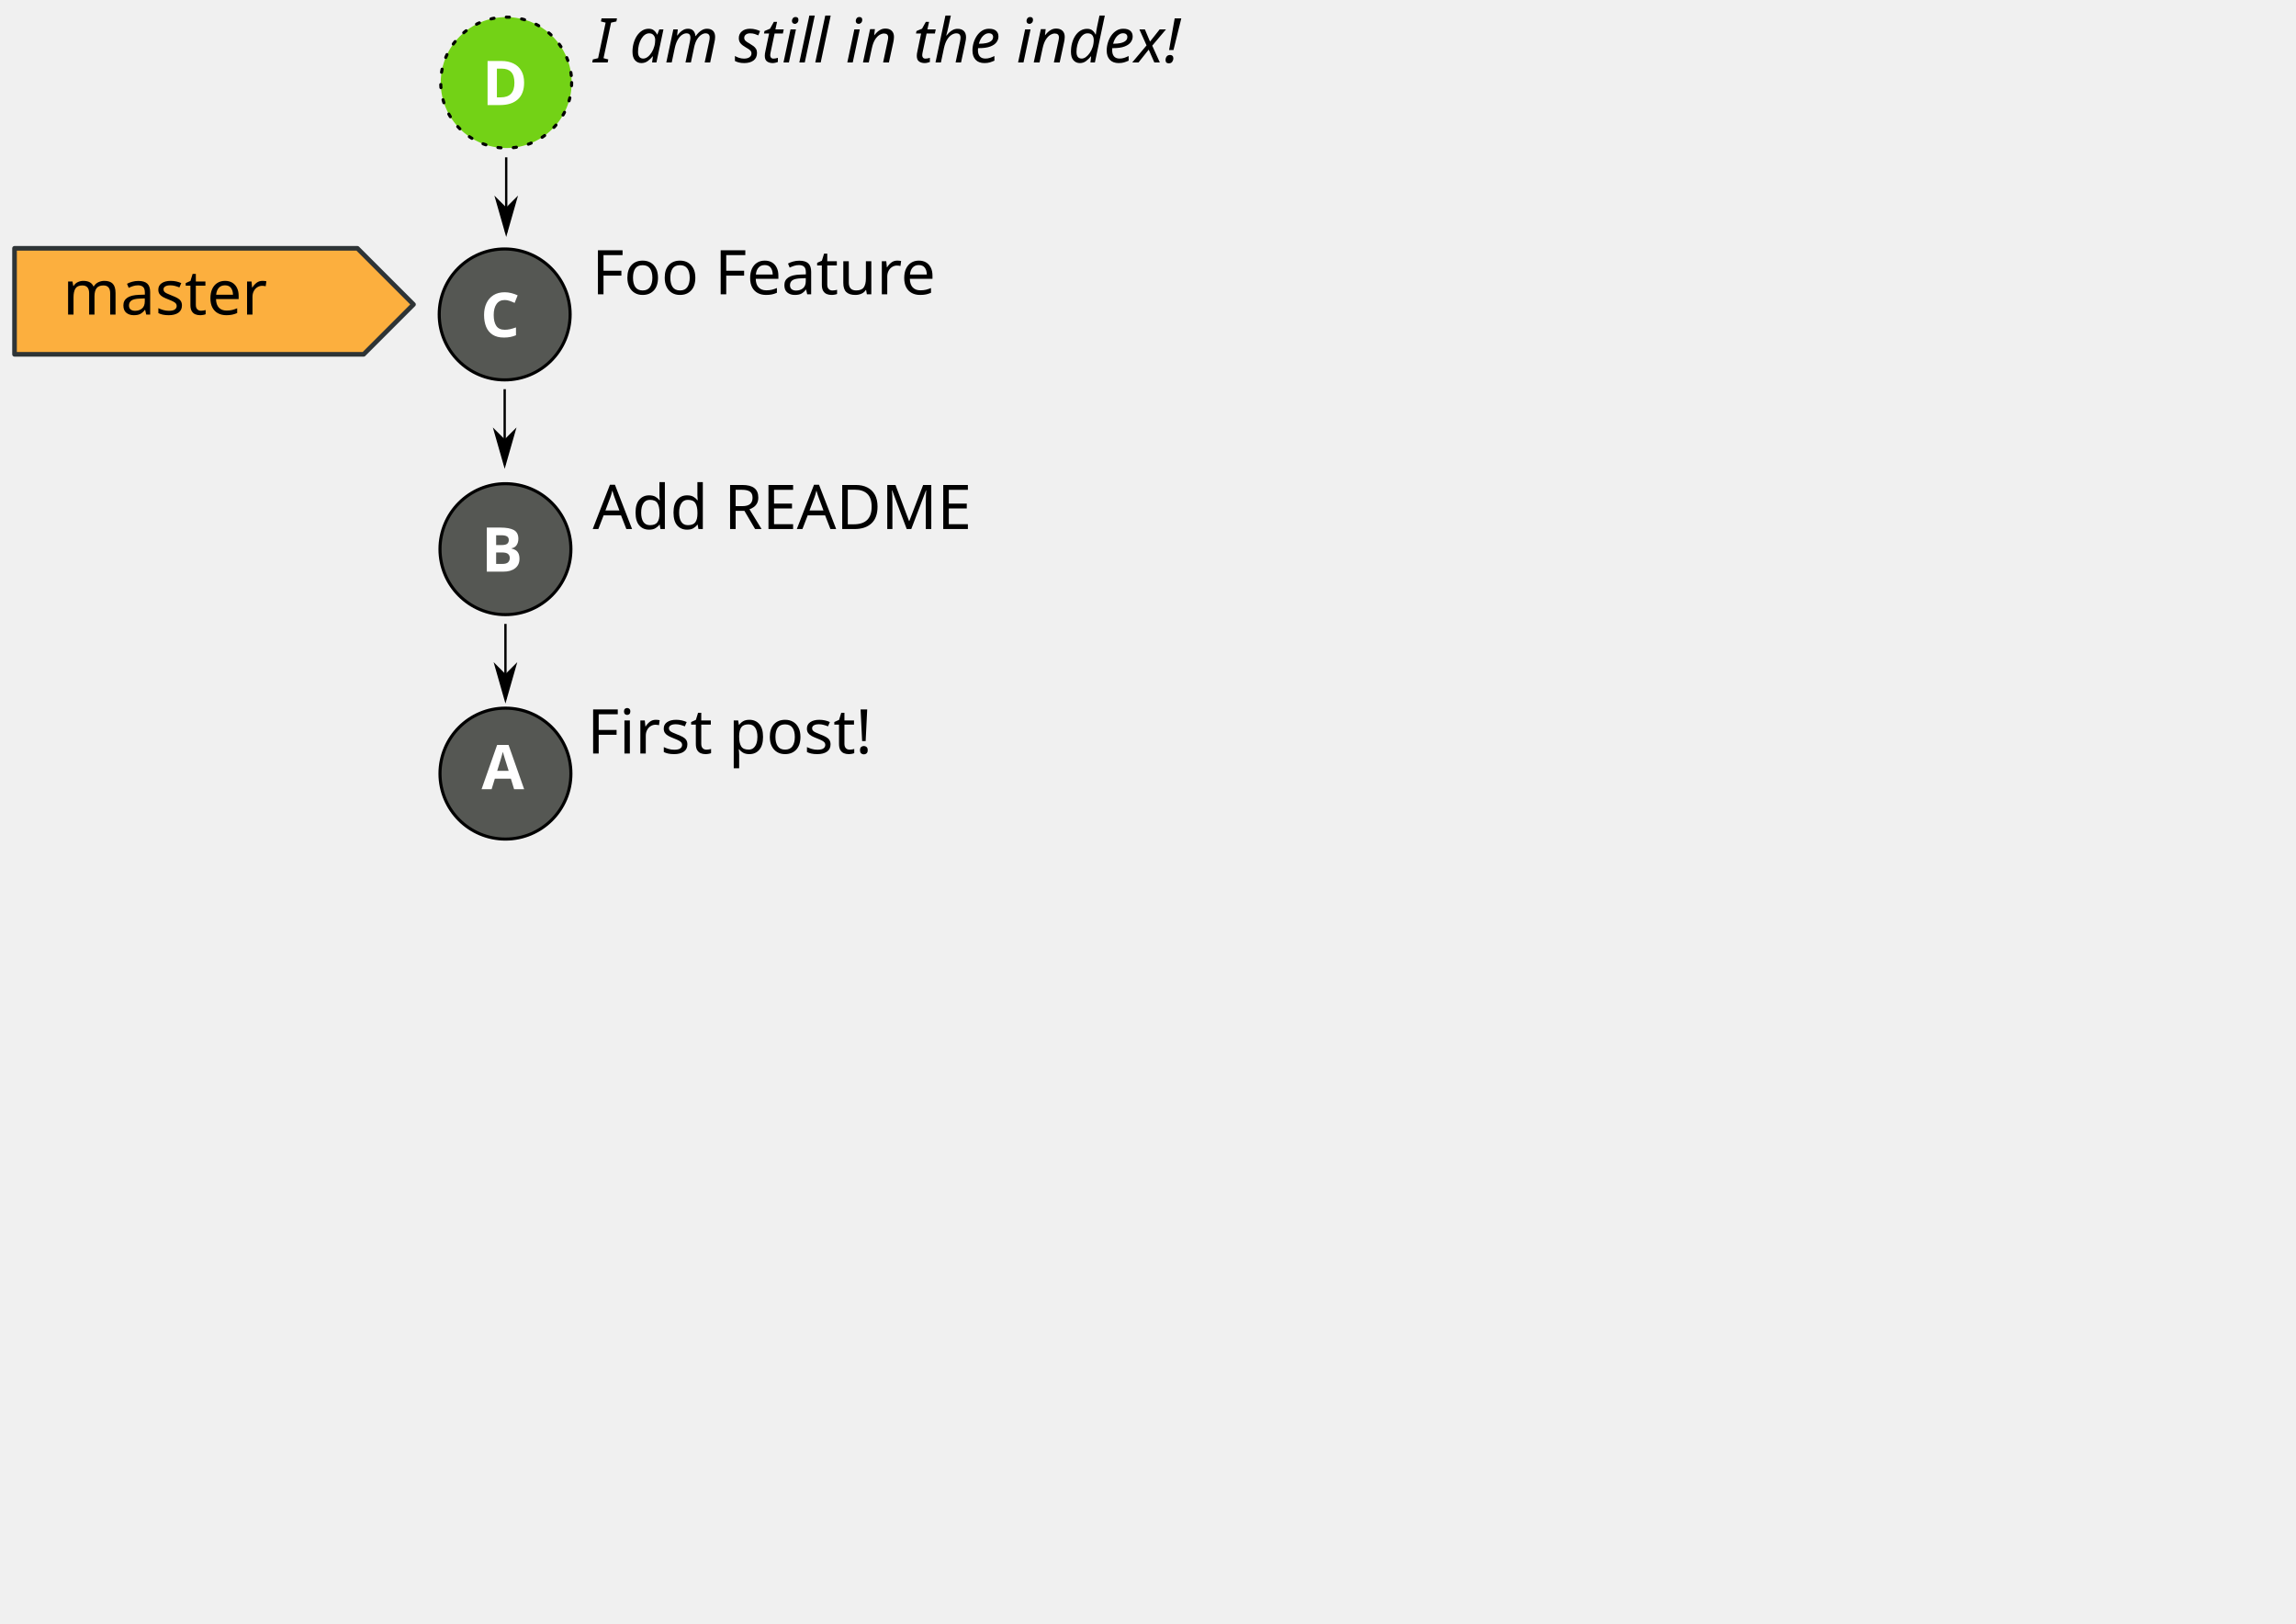
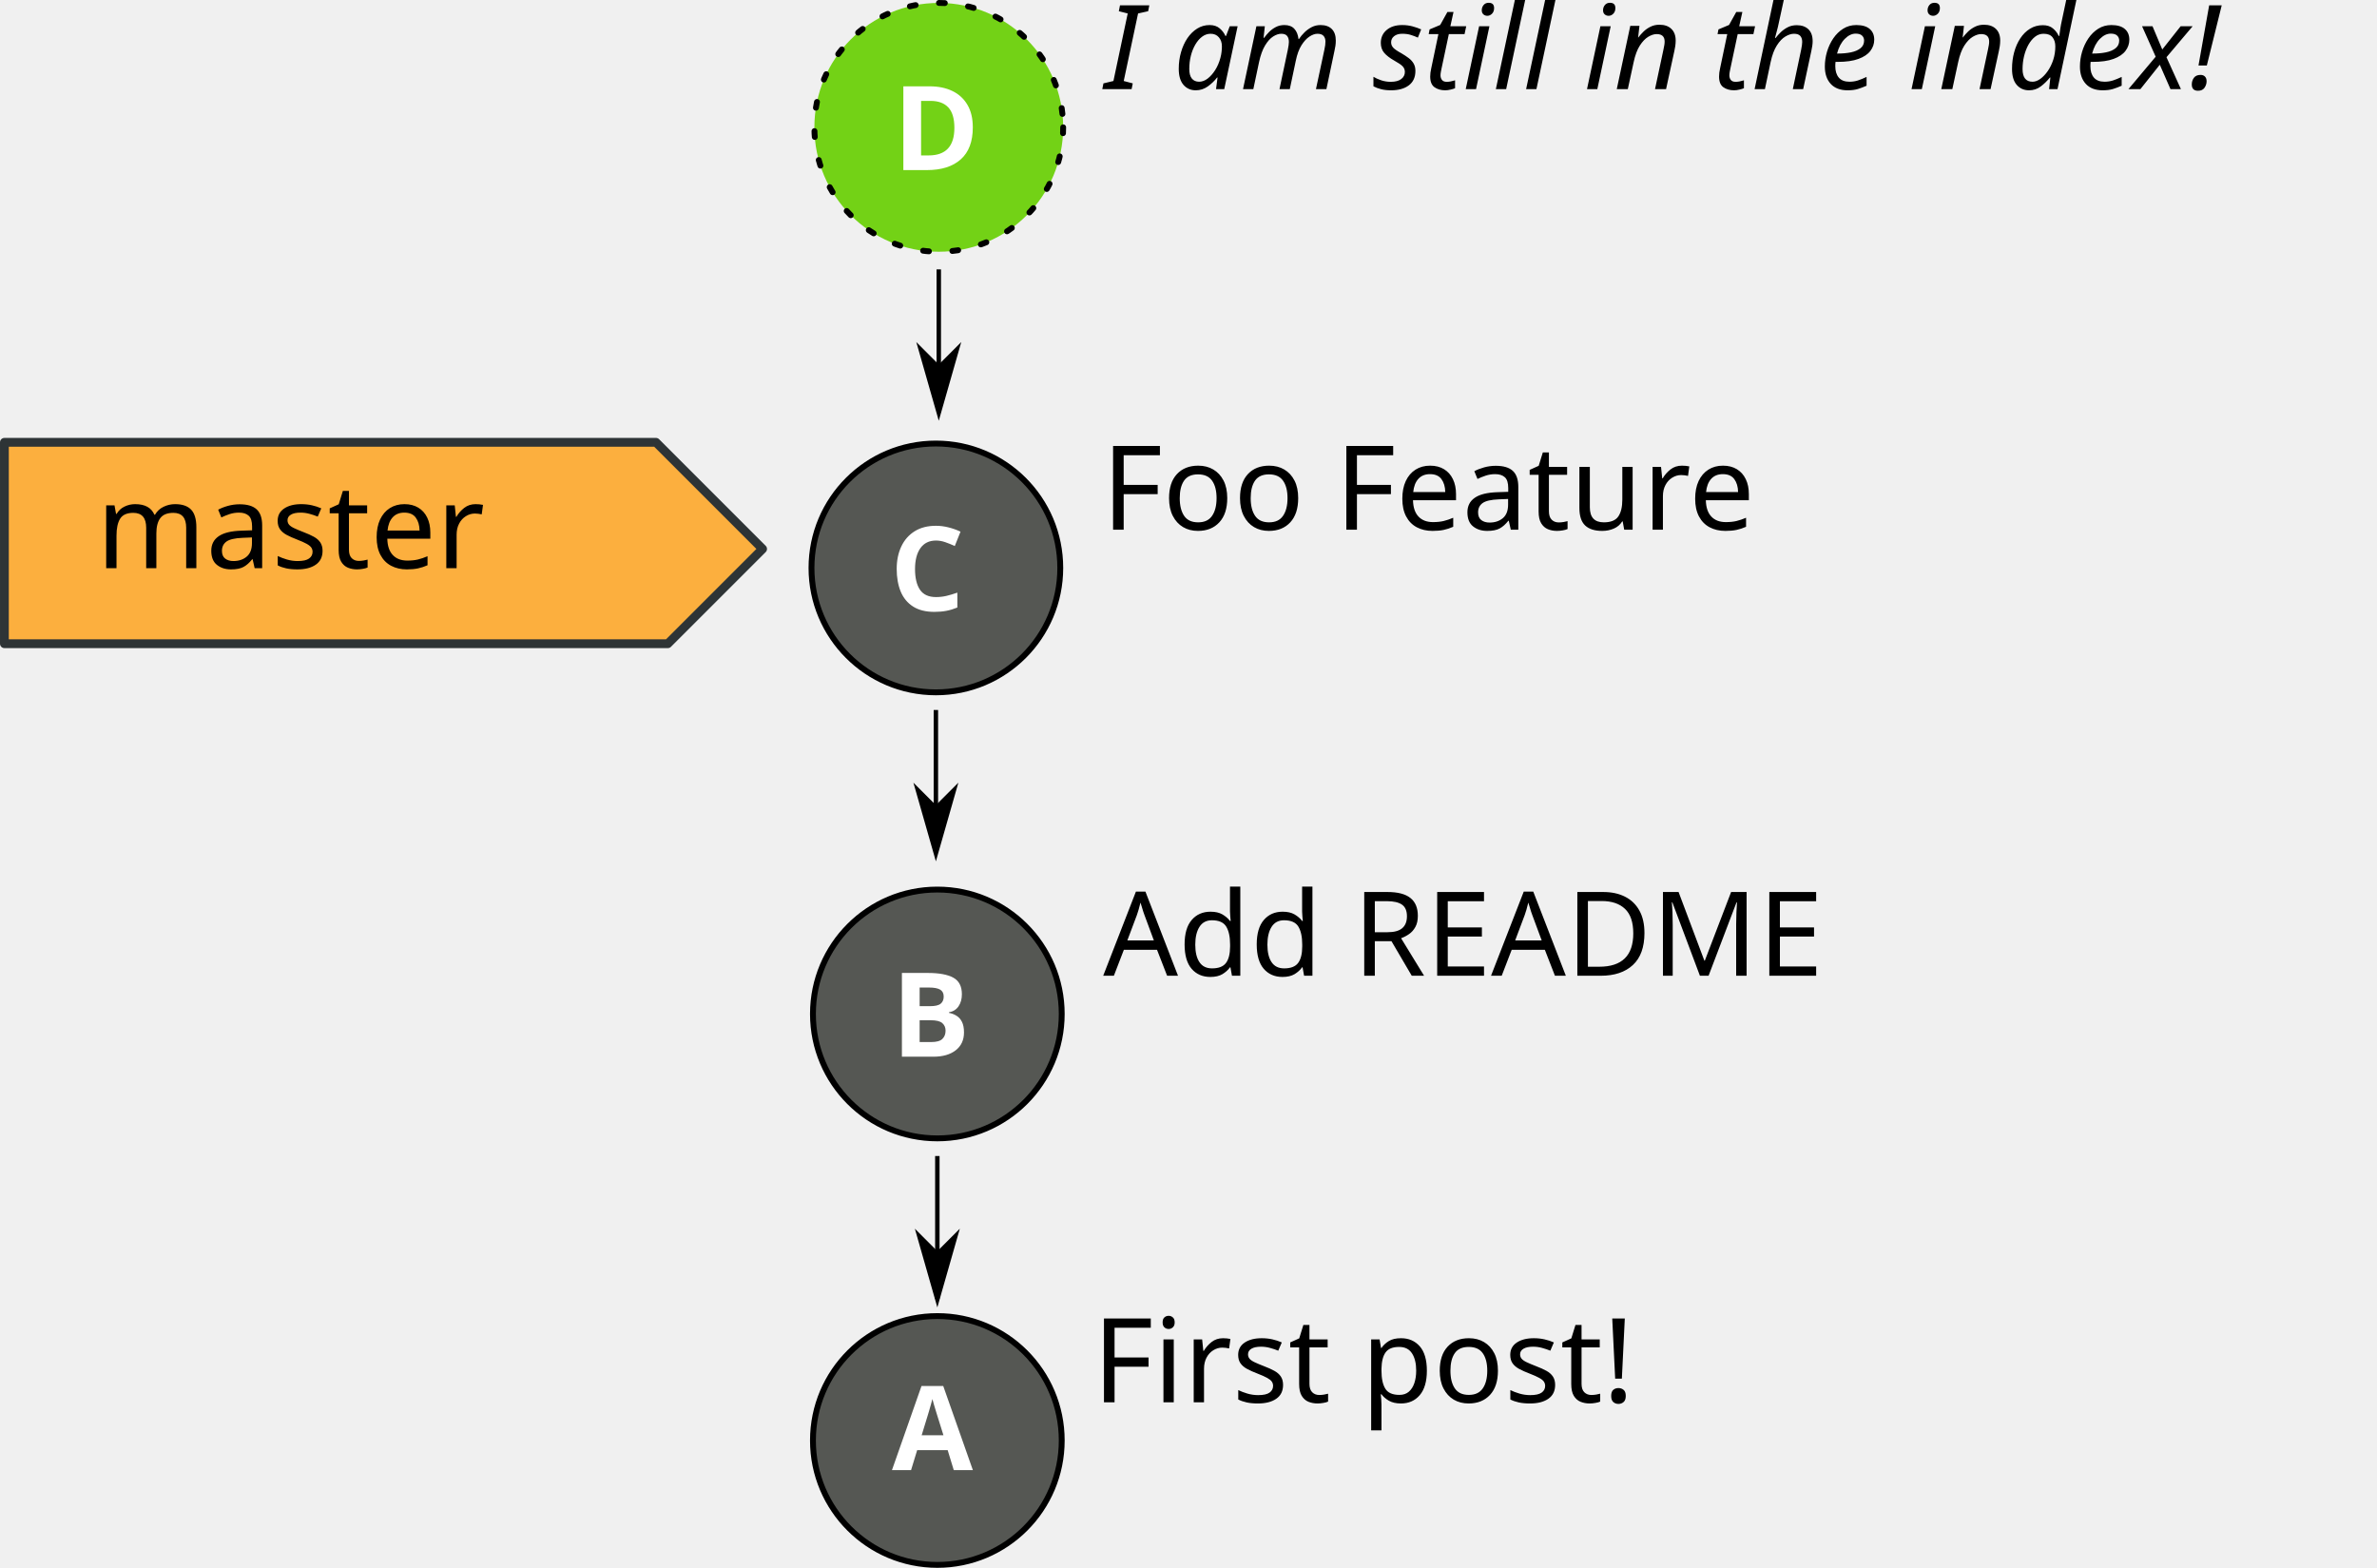
- <svg xmlns="http://www.w3.org/2000/svg" width="420mm" height="297mm" viewBox="0 0 1488.189 1052.362" id="svg4554" version="1.1">
+ <svg xmlns="http://www.w3.org/2000/svg" width="228.804mm" height="150.902mm" viewBox="0 0 810.722 534.693" id="svg4554" version="1.1">
  <defs id="defs4556">
-     <marker style="overflow:visible;" id="marker10382" refX="0.0" refY="0.0" orient="auto">
-       <path transform="scale(0.8) rotate(180) translate(12.5,0)" style="fill-rule:evenodd;stroke:#000000;stroke-width:1pt;stroke-opacity:1;fill:#000000;fill-opacity:1" d="M 0.0,0.0 L 5.0,-5.0 L -12.5,0.0 L 5.0,5.0 L 0.0,0.0 z " id="path10384" />
+     <marker style="overflow:visible" id="marker10382" refX="0" refY="0" orient="auto">
+       <path transform="matrix(-0.8,0,0,-0.8,-10,0)" style="fill:#000000;fill-opacity:1;fill-rule:evenodd;stroke:#000000;stroke-width:1pt;stroke-opacity:1" d="M 0,0 5,-5 -12.5,0 5,5 0,0 Z" id="path10384" />
    </marker>
    <marker orient="auto" refY="0" refX="0" id="marker9983" style="overflow:visible">
      <path id="path9985" d="M 0,0 5,-5 -12.5,0 5,5 0,0 Z" style="fill:#000000;fill-opacity:1;fill-rule:evenodd;stroke:#000000;stroke-width:1pt;stroke-opacity:1" transform="matrix(-0.8,0,0,-0.8,-10,0)" />
    </marker>
    <marker style="overflow:visible" id="marker9012" refX="0" refY="0" orient="auto">
      <path transform="matrix(-0.8,0,0,-0.8,-10,0)" style="fill:#000000;fill-opacity:1;fill-rule:evenodd;stroke:#000000;stroke-width:1pt;stroke-opacity:1" d="M 0,0 5,-5 -12.5,0 5,5 0,0 Z" id="path9014" />
    </marker>
    <marker orient="auto" refY="0" refX="0" id="marker8576" style="overflow:visible">
      <path id="path8578" d="M 0,0 5,-5 -12.5,0 5,5 0,0 Z" style="fill:#000000;fill-opacity:1;fill-rule:evenodd;stroke:#000000;stroke-width:1pt;stroke-opacity:1" transform="matrix(-0.8,0,0,-0.8,-10,0)" />
    </marker>
-     <marker style="overflow:visible;" id="marker5209" refX="0.0" refY="0.0" orient="auto">
-       <path transform="scale(0.8) rotate(180) translate(12.5,0)" style="fill-rule:evenodd;stroke:#000000;stroke-width:1pt;stroke-opacity:1;fill:#000000;fill-opacity:1" d="M 0.0,0.0 L 5.0,-5.0 L -12.5,0.0 L 5.0,5.0 L 0.0,0.0 z " id="path5211" />
+     <marker style="overflow:visible" id="marker5209" refX="0" refY="0" orient="auto">
+       <path transform="matrix(-0.8,0,0,-0.8,-10,0)" style="fill:#000000;fill-opacity:1;fill-rule:evenodd;stroke:#000000;stroke-width:1pt;stroke-opacity:1" d="M 0,0 5,-5 -12.5,0 5,5 0,0 Z" id="path5211" />
    </marker>
-     <marker style="overflow:visible;" id="marker5205" refX="0.0" refY="0.0" orient="auto">
-       <path transform="scale(0.8) rotate(180) translate(12.5,0)" style="fill-rule:evenodd;stroke:#cc0000;stroke-width:1pt;stroke-opacity:1;fill:#cc0000;fill-opacity:1" d="M 0.0,0.0 L 5.0,-5.0 L -12.5,0.0 L 5.0,5.0 L 0.0,0.0 z " id="path5207" />
+     <marker style="overflow:visible" id="marker5205" refX="0" refY="0" orient="auto">
+       <path transform="matrix(-0.8,0,0,-0.8,-10,0)" style="fill:#cc0000;fill-opacity:1;fill-rule:evenodd;stroke:#cc0000;stroke-width:1pt;stroke-opacity:1" d="M 0,0 5,-5 -12.5,0 5,5 0,0 Z" id="path5207" />
    </marker>
-     <marker orient="auto" refY="0.0" refX="0.0" id="marker5052" style="overflow:visible;">
-       <path id="path5054" d="M 0.0,0.0 L 5.0,-5.0 L -12.5,0.0 L 5.0,5.0 L 0.0,0.0 z " style="fill-rule:evenodd;stroke:#000000;stroke-width:1pt;stroke-opacity:1;fill:#000000;fill-opacity:1" transform="scale(0.8) rotate(180) translate(12.5,0)" />
+     <marker orient="auto" refY="0" refX="0" id="marker5052" style="overflow:visible">
+       <path id="path5054" d="M 0,0 5,-5 -12.5,0 5,5 0,0 Z" style="fill:#000000;fill-opacity:1;fill-rule:evenodd;stroke:#000000;stroke-width:1pt;stroke-opacity:1" transform="matrix(-0.8,0,0,-0.8,-10,0)" />
    </marker>
-     <marker style="overflow:visible;" id="marker17921" refX="0.0" refY="0.0" orient="auto">
-       <path transform="scale(0.8) rotate(180) translate(12.5,0)" style="fill-rule:evenodd;stroke:#cc0000;stroke-width:1pt;stroke-opacity:1;fill:#cc0000;fill-opacity:1" d="M 0.0,0.0 L 5.0,-5.0 L -12.5,0.0 L 5.0,5.0 L 0.0,0.0 z " id="path17923" />
+     <marker style="overflow:visible" id="marker17921" refX="0" refY="0" orient="auto">
+       <path transform="matrix(-0.8,0,0,-0.8,-10,0)" style="fill:#cc0000;fill-opacity:1;fill-rule:evenodd;stroke:#cc0000;stroke-width:1pt;stroke-opacity:1" d="M 0,0 5,-5 -12.5,0 5,5 0,0 Z" id="path17923" />
    </marker>
-     <marker style="overflow:visible;" id="marker17913" refX="0.0" refY="0.0" orient="auto">
-       <path transform="scale(0.8) rotate(180) translate(12.5,0)" style="fill-rule:evenodd;stroke:#cc0000;stroke-width:1pt;stroke-opacity:1;fill:#cc0000;fill-opacity:1" d="M 0.0,0.0 L 5.0,-5.0 L -12.5,0.0 L 5.0,5.0 L 0.0,0.0 z " id="path17915" />
+     <marker style="overflow:visible" id="marker17913" refX="0" refY="0" orient="auto">
+       <path transform="matrix(-0.8,0,0,-0.8,-10,0)" style="fill:#cc0000;fill-opacity:1;fill-rule:evenodd;stroke:#cc0000;stroke-width:1pt;stroke-opacity:1" d="M 0,0 5,-5 -12.5,0 5,5 0,0 Z" id="path17915" />
    </marker>
-     <marker orient="auto" refY="0.0" refX="0.0" id="marker16688" style="overflow:visible;">
-       <path id="path16690" d="M 0.0,0.0 L 5.0,-5.0 L -12.5,0.0 L 5.0,5.0 L 0.0,0.0 z " style="fill-rule:evenodd;stroke:#000000;stroke-width:1pt;stroke-opacity:1;fill:#000000;fill-opacity:1" transform="scale(0.8) rotate(180) translate(12.5,0)" />
+     <marker orient="auto" refY="0" refX="0" id="marker16688" style="overflow:visible">
+       <path id="path16690" d="M 0,0 5,-5 -12.5,0 5,5 0,0 Z" style="fill:#000000;fill-opacity:1;fill-rule:evenodd;stroke:#000000;stroke-width:1pt;stroke-opacity:1" transform="matrix(-0.8,0,0,-0.8,-10,0)" />
    </marker>
-     <marker style="overflow:visible;" id="marker12862" refX="0.0" refY="0.0" orient="auto">
-       <path transform="scale(0.8) rotate(180) translate(12.5,0)" style="fill-rule:evenodd;stroke:#000000;stroke-width:1pt;stroke-opacity:1;fill:#000000;fill-opacity:1" d="M 0.0,0.0 L 5.0,-5.0 L -12.5,0.0 L 5.0,5.0 L 0.0,0.0 z " id="path12864" />
+     <marker style="overflow:visible" id="marker12862" refX="0" refY="0" orient="auto">
+       <path transform="matrix(-0.8,0,0,-0.8,-10,0)" style="fill:#000000;fill-opacity:1;fill-rule:evenodd;stroke:#000000;stroke-width:1pt;stroke-opacity:1" d="M 0,0 5,-5 -12.5,0 5,5 0,0 Z" id="path12864" />
    </marker>
-     <marker orient="auto" refY="0.0" refX="0.0" id="marker6856" style="overflow:visible;">
-       <path id="path6858" d="M 0.0,0.0 L 5.0,-5.0 L -12.5,0.0 L 5.0,5.0 L 0.0,0.0 z " style="fill-rule:evenodd;stroke:#000000;stroke-width:1pt;stroke-opacity:1;fill:#000000;fill-opacity:1" transform="scale(0.8) rotate(180) translate(12.5,0)" />
+     <marker orient="auto" refY="0" refX="0" id="marker6856" style="overflow:visible">
+       <path id="path6858" d="M 0,0 5,-5 -12.5,0 5,5 0,0 Z" style="fill:#000000;fill-opacity:1;fill-rule:evenodd;stroke:#000000;stroke-width:1pt;stroke-opacity:1" transform="matrix(-0.8,0,0,-0.8,-10,0)" />
    </marker>
-     <marker orient="auto" refY="0.0" refX="0.0" id="Arrow1Lend" style="overflow:visible;">
-       <path id="path5441" d="M 0.0,0.0 L 5.0,-5.0 L -12.5,0.0 L 5.0,5.0 L 0.0,0.0 z " style="fill-rule:evenodd;stroke:#000000;stroke-width:1pt;stroke-opacity:1;fill:#000000;fill-opacity:1" transform="scale(0.8) rotate(180) translate(12.5,0)" />
+     <marker orient="auto" refY="0" refX="0" id="Arrow1Lend" style="overflow:visible">
+       <path id="path5441" d="M 0,0 5,-5 -12.5,0 5,5 0,0 Z" style="fill:#000000;fill-opacity:1;fill-rule:evenodd;stroke:#000000;stroke-width:1pt;stroke-opacity:1" transform="matrix(-0.8,0,0,-0.8,-10,0)" />
    </marker>
    <marker orient="auto" refY="0" refX="0" id="marker16688-0" style="overflow:visible">
      <path id="path16690-0" d="M 0,0 5,-5 -12.5,0 5,5 0,0 Z" style="fill:#000000;fill-opacity:1;fill-rule:evenodd;stroke:#000000;stroke-width:1pt;stroke-opacity:1" transform="matrix(-0.8,0,0,-0.8,-10,0)" />
    </marker>
    <marker orient="auto" refY="0" refX="0" id="marker15241-7" style="overflow:visible">
      <path id="path15243-8" d="M 0,0 5,-5 -12.5,0 5,5 0,0 Z" style="fill:#000000;fill-opacity:1;fill-rule:evenodd;stroke:#000000;stroke-width:1pt;stroke-opacity:1" transform="matrix(-0.8,0,0,-0.8,-10,0)" />
    </marker>
    <marker orient="auto" refY="0" refX="0" id="Arrow1Lend-2" style="overflow:visible">
      <path id="path5441-8" d="M 0,0 5,-5 -12.5,0 5,5 0,0 Z" style="fill:#000000;fill-opacity:1;fill-rule:evenodd;stroke:#000000;stroke-width:1pt;stroke-opacity:1" transform="matrix(-0.8,0,0,-0.8,-10,0)" />
    </marker>
    <marker style="overflow:visible" id="marker5209-6" refX="0" refY="0" orient="auto">
      <path transform="matrix(-0.8,0,0,-0.8,-10,0)" style="fill:#000000;fill-opacity:1;fill-rule:evenodd;stroke:#000000;stroke-width:1pt;stroke-opacity:1" d="M 0,0 5,-5 -12.5,0 5,5 0,0 Z" id="path5211-0" />
    </marker>
    <marker style="overflow:visible" id="marker5209-6-6" refX="0" refY="0" orient="auto">
      <path transform="matrix(-0.8,0,0,-0.8,-10,0)" style="fill:#000000;fill-opacity:1;fill-rule:evenodd;stroke:#000000;stroke-width:1pt;stroke-opacity:1" d="M 0,0 5,-5 -12.5,0 5,5 0,0 Z" id="path5211-0-2" />
    </marker>
    <marker orient="auto" refY="0" refX="0" id="marker5052-6-3" style="overflow:visible">
      <path id="path5054-7-7" d="M 0,0 5,-5 -12.5,0 5,5 0,0 Z" style="fill:#000000;fill-opacity:1;fill-rule:evenodd;stroke:#000000;stroke-width:1pt;stroke-opacity:1" transform="matrix(-0.8,0,0,-0.8,-10,0)" />
    </marker>
    <marker orient="auto" refY="0" refX="0" id="Arrow1Lend-2-5" style="overflow:visible">
      <path id="path5441-8-7" d="M 0,0 5,-5 -12.5,0 5,5 0,0 Z" style="fill:#000000;fill-opacity:1;fill-rule:evenodd;stroke:#000000;stroke-width:1pt;stroke-opacity:1" transform="matrix(-0.8,0,0,-0.8,-10,0)" />
    </marker>
    <marker orient="auto" refY="0" refX="0" id="marker5052-6-3-1" style="overflow:visible">
      <path id="path5054-7-7-0" d="M 0,0 5,-5 -12.5,0 5,5 0,0 Z" style="fill:#000000;fill-opacity:1;fill-rule:evenodd;stroke:#000000;stroke-width:1pt;stroke-opacity:1" transform="matrix(-0.8,0,0,-0.8,-10,0)" />
    </marker>
    <marker style="overflow:visible" id="marker5209-6-6-0" refX="0" refY="0" orient="auto">
      <path transform="matrix(-0.8,0,0,-0.8,-10,0)" style="fill:#000000;fill-opacity:1;fill-rule:evenodd;stroke:#000000;stroke-width:1pt;stroke-opacity:1" d="M 0,0 5,-5 -12.5,0 5,5 0,0 Z" id="path5211-0-2-9" />
    </marker>
    <marker orient="auto" refY="0" refX="0" id="Arrow1Lend-2-5-4" style="overflow:visible">
      <path id="path5441-8-7-6" d="M 0,0 5,-5 -12.5,0 5,5 0,0 Z" style="fill:#000000;fill-opacity:1;fill-rule:evenodd;stroke:#000000;stroke-width:1pt;stroke-opacity:1" transform="matrix(-0.8,0,0,-0.8,-10,0)" />
    </marker>
  </defs>
-   <g style="display:inline" id="layer_master_branch">
+   <g style="display:inline" id="layer_master_branch" transform="translate(-7.91621,-10.08043)">
    <g transform="translate(153.8681,-108.5685)" id="g13904">
      <circle style="opacity:1;fill:#555753;fill-opacity:1;stroke:#000000;stroke-width:2;stroke-linecap:round;stroke-linejoin:round;stroke-miterlimit:4;stroke-dasharray:none;stroke-opacity:1" id="circle13906" cx="173.746" cy="609.915" r="42.426" />
      <text xml:space="preserve" style="font-style:normal;font-variant:normal;font-weight:bold;font-stretch:normal;font-size:40px;line-height:125%;font-family:sans-serif;-inkscape-font-specification:'sans-serif, Bold';text-align:start;letter-spacing:0px;word-spacing:0px;writing-mode:lr-tb;text-anchor:start;fill:#ffffff;fill-opacity:1;stroke:none;stroke-width:1px;stroke-linecap:butt;stroke-linejoin:miter;stroke-opacity:1" x="158.268" y="620.017" id="text13908">
        <tspan id="tspan13910" x="158.268" y="620.017">A</tspan>
      </text>
    </g>
    <g transform="translate(153.8681,-108.5685)" id="g13912">
      <circle style="opacity:1;fill:#555753;fill-opacity:1;stroke:#000000;stroke-width:2;stroke-linecap:round;stroke-linejoin:round;stroke-miterlimit:4;stroke-dasharray:none;stroke-opacity:1" id="circle13914" cx="173.746" cy="464.453" r="42.426" />
      <text xml:space="preserve" style="font-style:normal;font-variant:normal;font-weight:bold;font-stretch:normal;font-size:40px;line-height:125%;font-family:sans-serif;-inkscape-font-specification:'sans-serif, Bold';text-align:start;letter-spacing:0px;word-spacing:0px;writing-mode:lr-tb;text-anchor:start;fill:#ffffff;fill-opacity:1;stroke:none;stroke-width:1px;stroke-linecap:butt;stroke-linejoin:miter;stroke-opacity:1" x="158.072" y="479.034" id="text13916">
        <tspan y="479.034" x="158.072" id="tspan13918">B</tspan>
      </text>
    </g>
    <path style="fill:none;fill-rule:evenodd;stroke:#000000;stroke-width:1.51;stroke-linecap:butt;stroke-linejoin:miter;stroke-miterlimit:4;stroke-dasharray:none;stroke-opacity:1;marker-end:url(#Arrow1Lend)" d="m 327.614,404.332 0,48.691" id="path13920" />
    <text id="text13922" y="488.311" x="380.57" style="font-style:normal;font-weight:normal;font-size:40px;line-height:125%;font-family:sans-serif;letter-spacing:0px;word-spacing:0px;fill:#000000;fill-opacity:1;stroke:none;stroke-width:1px;stroke-linecap:butt;stroke-linejoin:miter;stroke-opacity:1" xml:space="preserve">
      <tspan y="488.311" x="380.57" id="tspan13924">First post!</tspan>
    </text>
    <text id="text13926" y="342.849" x="384.183" style="font-style:normal;font-weight:normal;font-size:40px;line-height:125%;font-family:sans-serif;letter-spacing:0px;word-spacing:0px;fill:#000000;fill-opacity:1;stroke:none;stroke-width:1px;stroke-linecap:butt;stroke-linejoin:miter;stroke-opacity:1" xml:space="preserve">
      <tspan y="342.849" x="384.183" id="tspan13928">Add README</tspan>
    </text>
    <g id="g13930" transform="translate(153.3703,-260.6828)">
      <circle style="opacity:1;fill:#555753;fill-opacity:1;stroke:#000000;stroke-width:2;stroke-linecap:round;stroke-linejoin:round;stroke-miterlimit:4;stroke-dasharray:none;stroke-opacity:1" id="circle13932" cx="173.746" cy="464.453" r="42.426" />
      <text xml:space="preserve" style="font-style:normal;font-variant:normal;font-weight:bold;font-stretch:normal;font-size:40px;line-height:125%;font-family:sans-serif;-inkscape-font-specification:'sans-serif, Bold';text-align:start;letter-spacing:0px;word-spacing:0px;writing-mode:lr-tb;text-anchor:start;fill:#ffffff;fill-opacity:1;stroke:none;stroke-width:1px;stroke-linecap:butt;stroke-linejoin:miter;stroke-opacity:1" x="158.072" y="479.034" id="text13934">
        <tspan y="479.034" x="158.072" id="tspan13936">C</tspan>
      </text>
    </g>
    <path style="fill:none;fill-rule:evenodd;stroke:#000000;stroke-width:1.51;stroke-linecap:butt;stroke-linejoin:miter;stroke-miterlimit:4;stroke-dasharray:none;stroke-opacity:1;marker-end:url(#marker6856)" d="m 327.117,252.217 0,48.691" id="path13938" />
    <text id="text13940" y="190.735" x="383.685" style="font-style:normal;font-variant:normal;font-weight:normal;font-stretch:normal;font-size:40px;line-height:125%;font-family:sans-serif;-inkscape-font-specification:'sans-serif, Normal';text-align:start;letter-spacing:0px;word-spacing:0px;writing-mode:lr-tb;text-anchor:start;fill:#000000;fill-opacity:1;stroke:none;stroke-width:1px;stroke-linecap:butt;stroke-linejoin:miter;stroke-opacity:1" xml:space="preserve">
      <tspan y="190.735" x="383.685" id="tspan13942">Foo Feature</tspan>
    </text>
    <g transform="translate(957.9494,190.4366)" id="g13944">
      <path style="fill:#fcaf3e;fill-opacity:1;fill-rule:evenodd;stroke:#2e3436;stroke-width:3;stroke-linecap:round;stroke-linejoin:round;stroke-miterlimit:4;stroke-dasharray:none;stroke-opacity:1" d="m -948.533,-29.511 222.234,0 36.365,36.365 -32.325,32.325 -226.274,0 z" id="path13946" />
      <text xml:space="preserve" style="font-style:normal;font-weight:normal;font-size:40px;line-height:125%;font-family:sans-serif;letter-spacing:0px;word-spacing:0px;fill:#000000;fill-opacity:1;stroke:none;stroke-width:1px;stroke-linecap:butt;stroke-linejoin:miter;stroke-opacity:1" x="-917.219" y="13.42" id="text13948">
        <tspan id="tspan13950" x="-917.219" y="13.42">master</tspan>
      </text>
    </g>
    <g id="g13952" transform="translate(186.3582,-358.9466)">
      <circle style="opacity:1;fill:#73d216;fill-opacity:1;stroke:#000000;stroke-width:2;stroke-linecap:round;stroke-linejoin:round;stroke-miterlimit:4;stroke-dasharray:2, 8;stroke-dashoffset:0;stroke-opacity:1" id="circle13954" cx="141.746" cy="412.453" r="42.426" />
      <text xml:space="preserve" style="font-style:normal;font-variant:normal;font-weight:bold;font-stretch:normal;font-size:40px;line-height:125%;font-family:sans-serif;-inkscape-font-specification:'sans-serif, Bold';text-align:start;letter-spacing:0px;word-spacing:0px;writing-mode:lr-tb;text-anchor:start;fill:#ffffff;fill-opacity:1;stroke:none;stroke-width:1px;stroke-linecap:butt;stroke-linejoin:miter;stroke-opacity:1" x="126.072" y="427.034" id="text13956">
        <tspan y="427.034" x="126.072" id="tspan13958">D</tspan>
      </text>
    </g>
    <path style="fill:none;fill-rule:evenodd;stroke:#000000;stroke-width:1.51;stroke-linecap:butt;stroke-linejoin:miter;stroke-miterlimit:4;stroke-dasharray:none;stroke-opacity:1;marker-end:url(#marker12862)" d="m 328.104,101.953 0,48.691" id="path13960" />
    <text id="text13962" y="40.471" x="384.673" style="font-style:italic;font-variant:normal;font-weight:normal;font-stretch:normal;font-size:40px;line-height:125%;font-family:sans-serif;-inkscape-font-specification:'sans-serif, Italic';text-align:start;letter-spacing:0px;word-spacing:0px;writing-mode:lr-tb;text-anchor:start;fill:#000000;fill-opacity:1;stroke:none;stroke-width:1px;stroke-linecap:butt;stroke-linejoin:miter;stroke-opacity:1" xml:space="preserve">
      <tspan y="40.471" x="384.673" id="tspan13964">I am still in the index!</tspan>
    </text>
  </g>
</svg>
